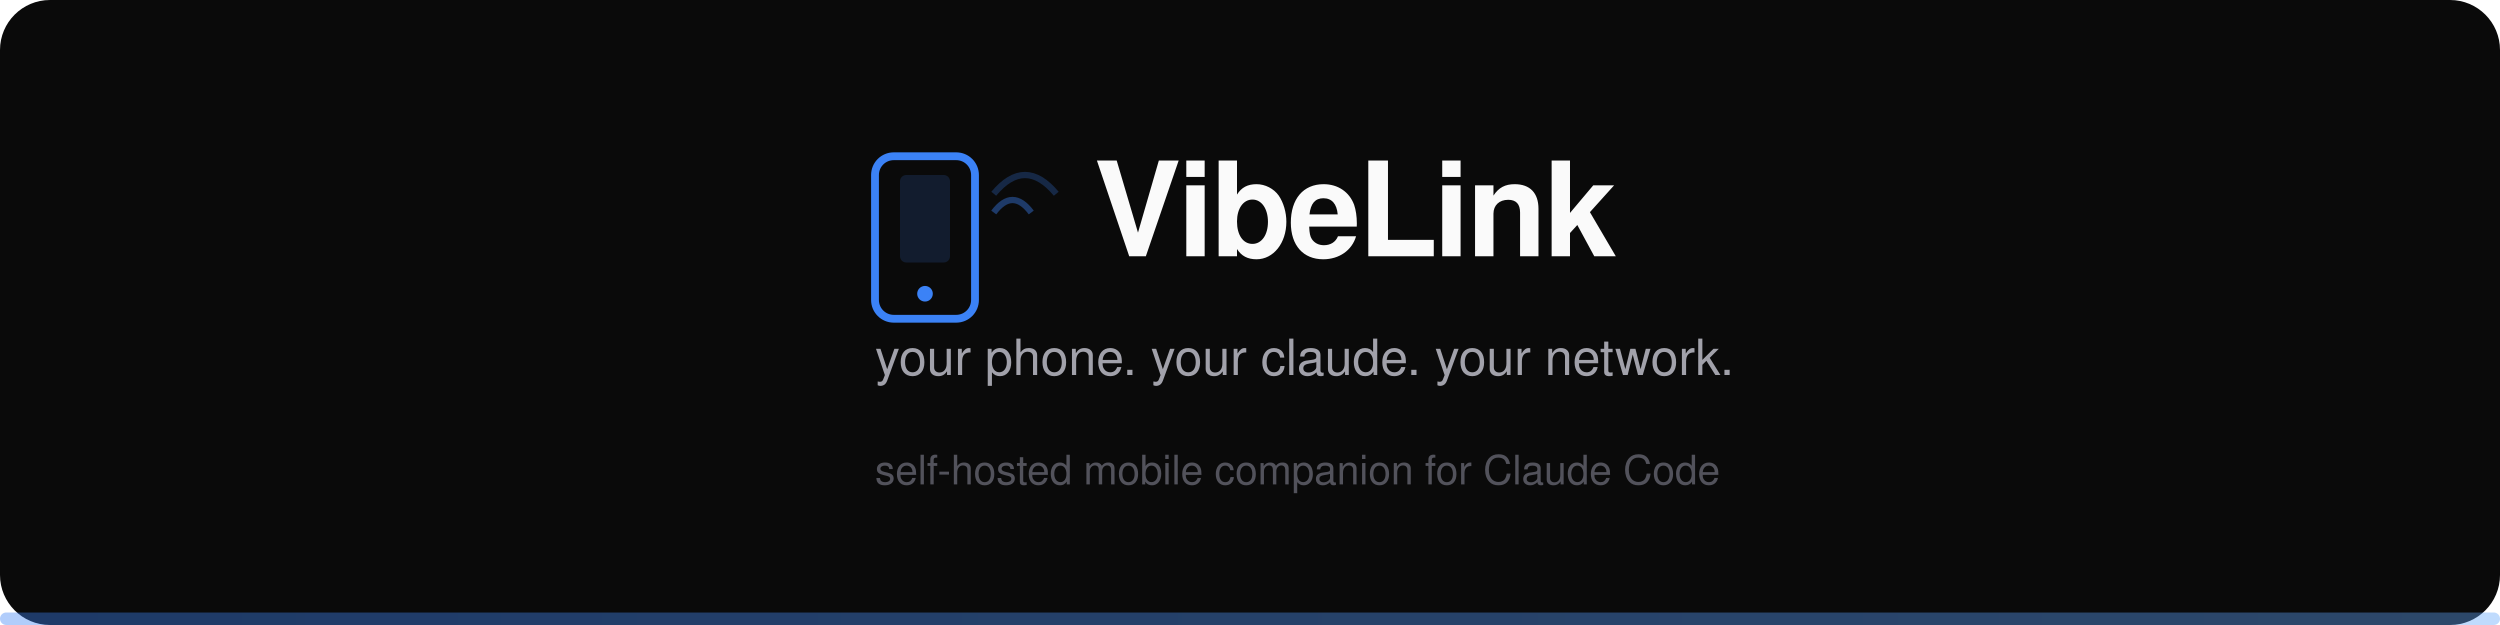
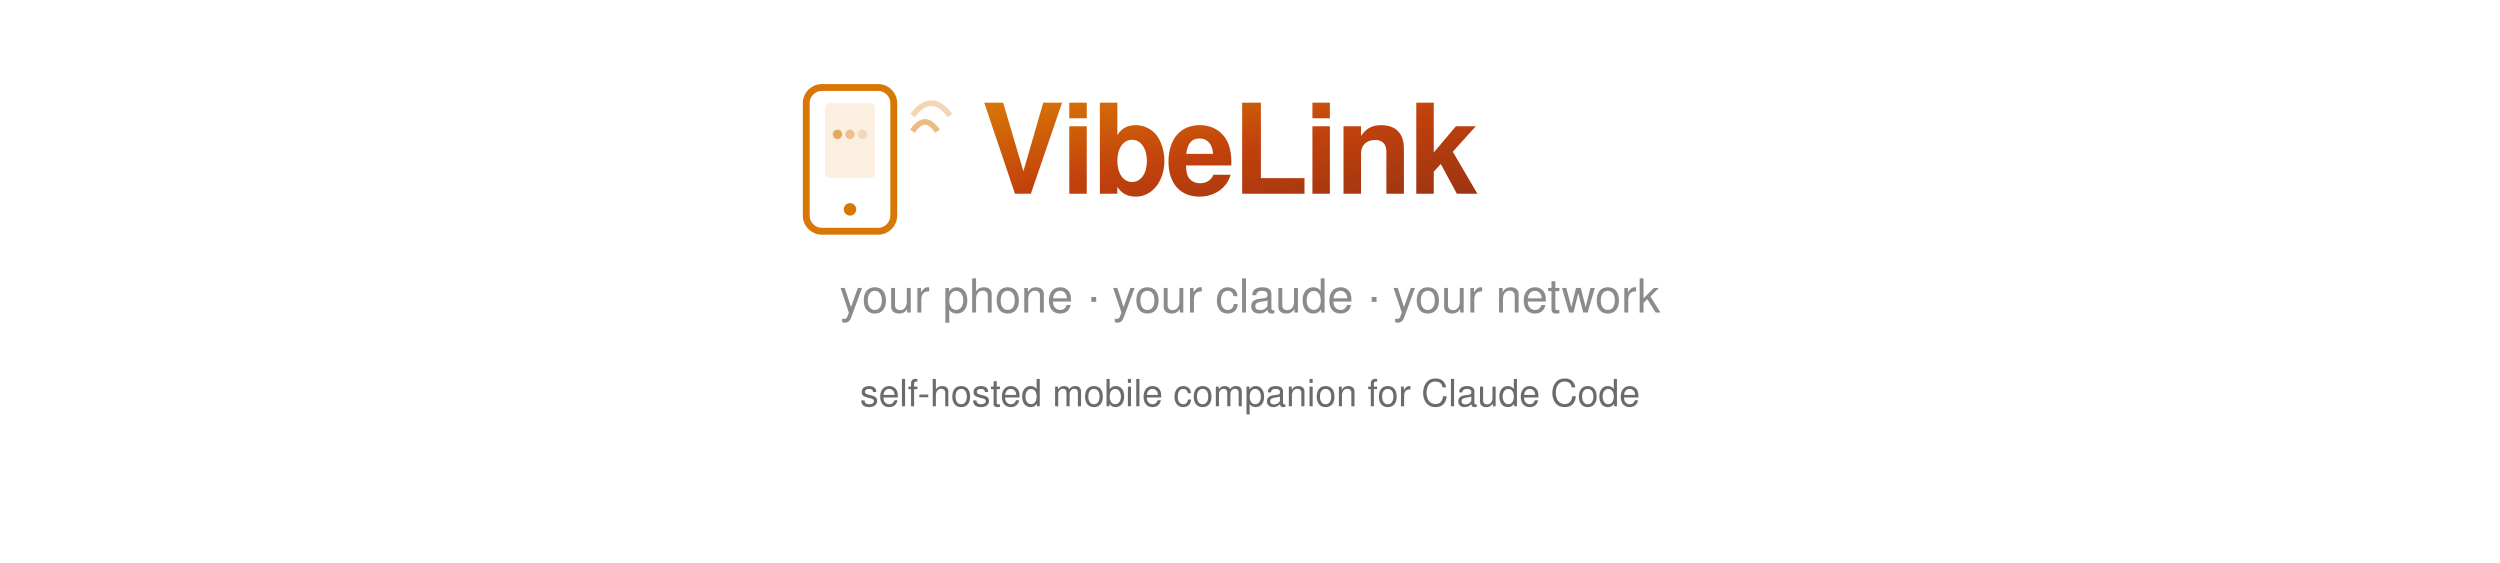
- <svg xmlns="http://www.w3.org/2000/svg" viewBox="0 0 800 200" fill="none">
+ <svg xmlns="http://www.w3.org/2000/svg" viewBox="0 0 800 180" fill="none">
  <defs>
-     <linearGradient id="bg" x1="0" y1="0" x2="800" y2="200">
-       <stop offset="0%" stop-color="#0a0a0a" />
-       <stop offset="100%" stop-color="#18181b" />
+     <linearGradient id="accent" x1="0" y1="0" x2="1" y2="1">
+       <stop offset="0%" stop-color="#D97706" />
+       <stop offset="50%" stop-color="#C2410C" />
+       <stop offset="100%" stop-color="#9A3412" />
    </linearGradient>
-     <linearGradient id="accent" x1="0" y1="0" x2="1" y2="0">
-       <stop offset="0%" stop-color="#3b82f6" />
-       <stop offset="100%" stop-color="#60a5fa" />
+     <linearGradient id="glow" x1="0" y1="0" x2="0" y2="1">
+       <stop offset="0%" stop-color="#D97706" stop-opacity="0.3" />
+       <stop offset="100%" stop-color="#D97706" stop-opacity="0" />
    </linearGradient>
  </defs>
-   <rect width="800" height="200" rx="16" fill="url(#bg)" />
-   <rect x="0" y="196" width="800" height="4" rx="2" fill="url(#accent)" opacity="0.4" />
-   <g transform="translate(280, 50)">
-     <rect x="0" y="0" width="32" height="52" rx="6" stroke="#3b82f6" stroke-width="2.5" fill="none" />
-     <circle cx="16" cy="44" r="2.5" fill="#3b82f6" />
-     <rect x="8" y="6" width="16" height="28" rx="2" fill="#3b82f6" opacity="0.15" />
-     <path d="M38 18 Q44 10 50 18" stroke="#3b82f6" stroke-width="2" fill="none" opacity="0.4" />
-     <path d="M38 12 Q48 0 58 12" stroke="#3b82f6" stroke-width="2" fill="none" opacity="0.25" />
+   <g transform="translate(258, 28)">
+     <rect x="0" y="0" width="28" height="46" rx="5" stroke="#D97706" stroke-width="2.2" fill="none" />
+     <circle cx="14" cy="39" r="2" fill="#D97706" />
+     <rect x="6" y="5" width="16" height="24" rx="1.5" fill="#D97706" opacity="0.12" />
+     <circle cx="10" cy="15" r="1.5" fill="#D97706" opacity="0.6" />
+     <circle cx="14" cy="15" r="1.5" fill="#D97706" opacity="0.4" />
+     <circle cx="18" cy="15" r="1.5" fill="#D97706" opacity="0.2" />
+     <path d="M34 14 Q38 8 42 14" stroke="#D97706" stroke-width="1.8" fill="none" opacity="0.5" />
+     <path d="M34 9 Q40 1 46 9" stroke="#D97706" stroke-width="1.8" fill="none" opacity="0.3" />
  </g>
-   <text x="350" y="82" font-family="-apple-system, BlinkMacSystemFont, 'Segoe UI', Helvetica, Arial, sans-serif" font-size="42" font-weight="700" fill="#fafafa" letter-spacing="-1">VibeLink</text>
-   <text x="280" y="120" font-family="-apple-system, BlinkMacSystemFont, 'Segoe UI', Helvetica, Arial, sans-serif" font-size="16" fill="#a1a1aa">your phone. your claude. your network.</text>
-   <text x="280" y="155" font-family="-apple-system, BlinkMacSystemFont, 'Segoe UI', Helvetica, Arial, sans-serif" font-size="13" fill="#52525b">self-hosted mobile companion for Claude Code</text>
+   <text x="314" y="62" font-family="-apple-system, BlinkMacSystemFont, 'Segoe UI', Helvetica, Arial, sans-serif" font-size="40" font-weight="700" fill="url(#accent)" letter-spacing="-1">VibeLink</text>
+   <text x="400" y="100" font-family="-apple-system, BlinkMacSystemFont, 'Segoe UI', Helvetica, Arial, sans-serif" font-size="15" fill="#8B8B8B" text-anchor="middle">your phone  ·  your claude  ·  your network</text>
+   <text x="400" y="130" font-family="-apple-system, BlinkMacSystemFont, 'Segoe UI', Helvetica, Arial, sans-serif" font-size="12" fill="#6B6B6B" text-anchor="middle">self-hosted mobile companion for Claude Code</text>
+   <line x1="320" y1="148" x2="480" y2="148" stroke="url(#accent)" stroke-width="1.5" opacity="0.3" stroke-linecap="round" />
</svg>
